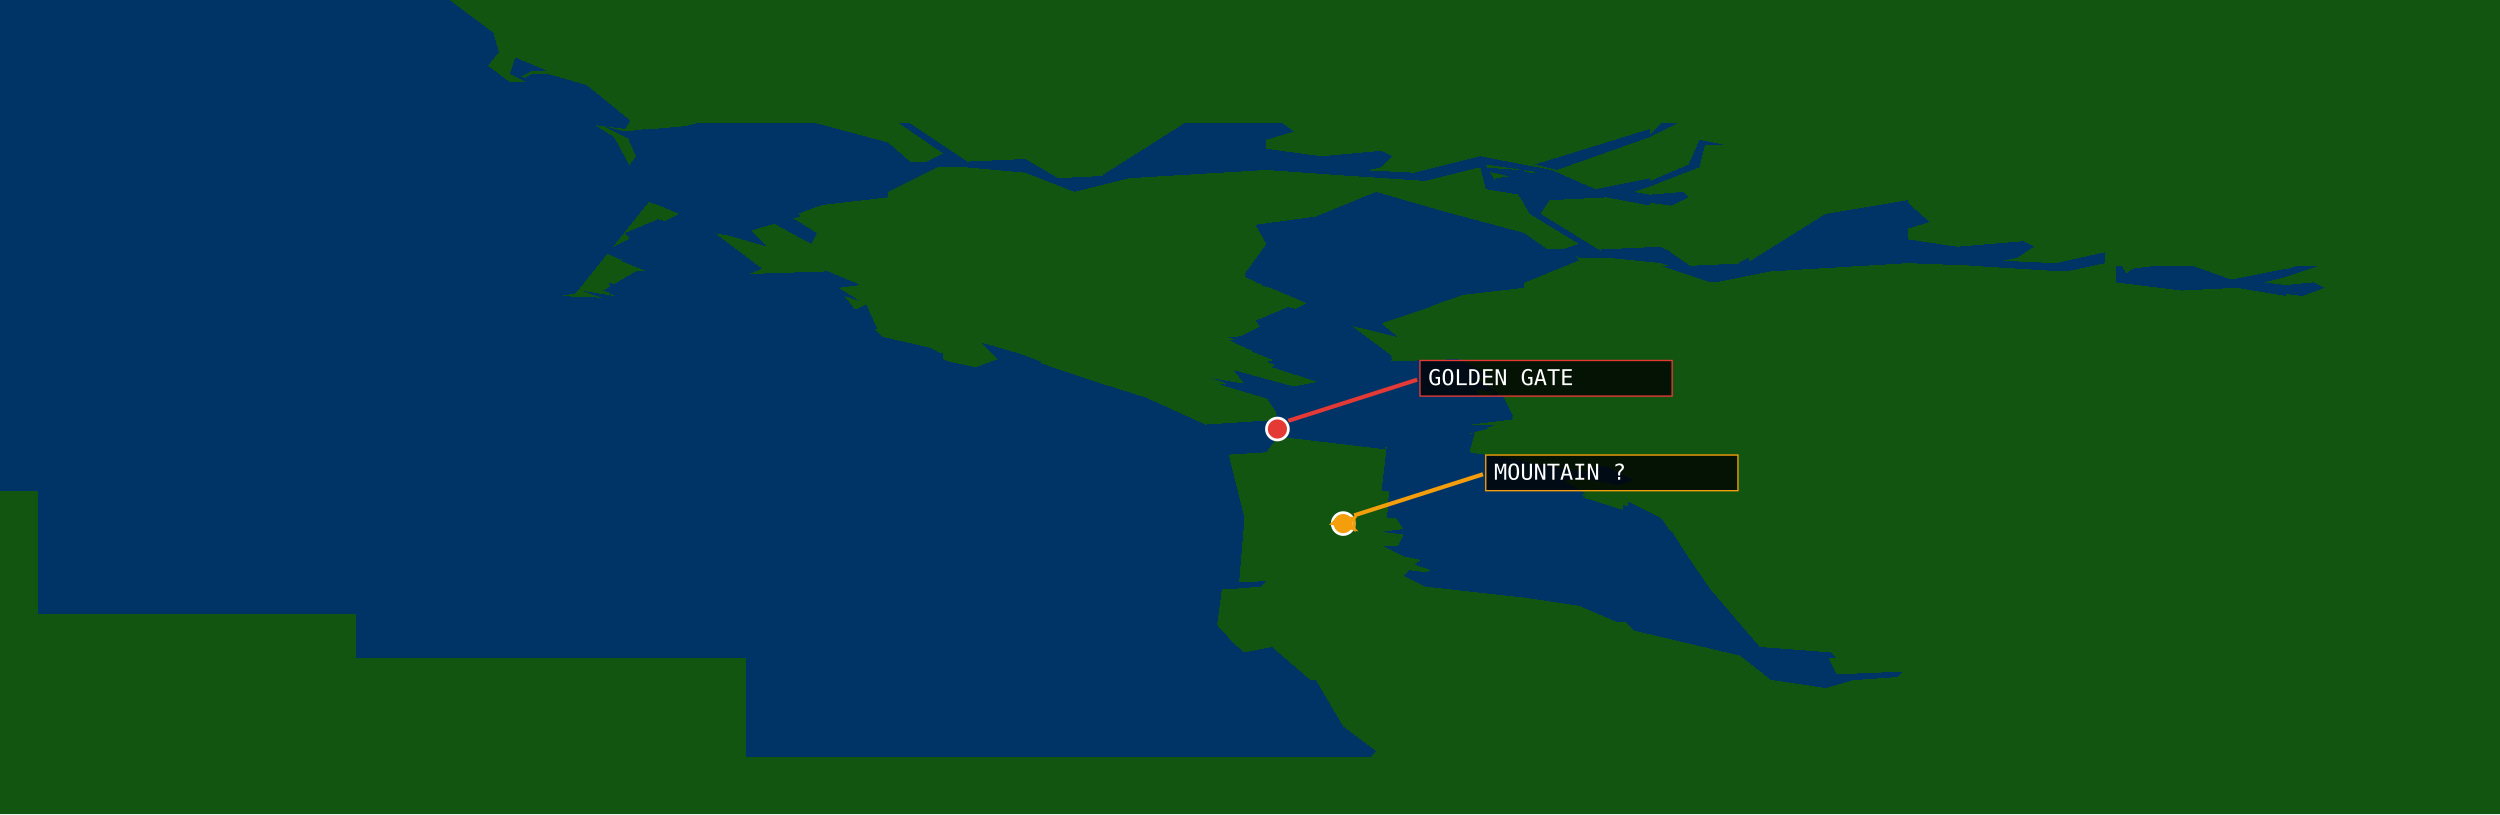
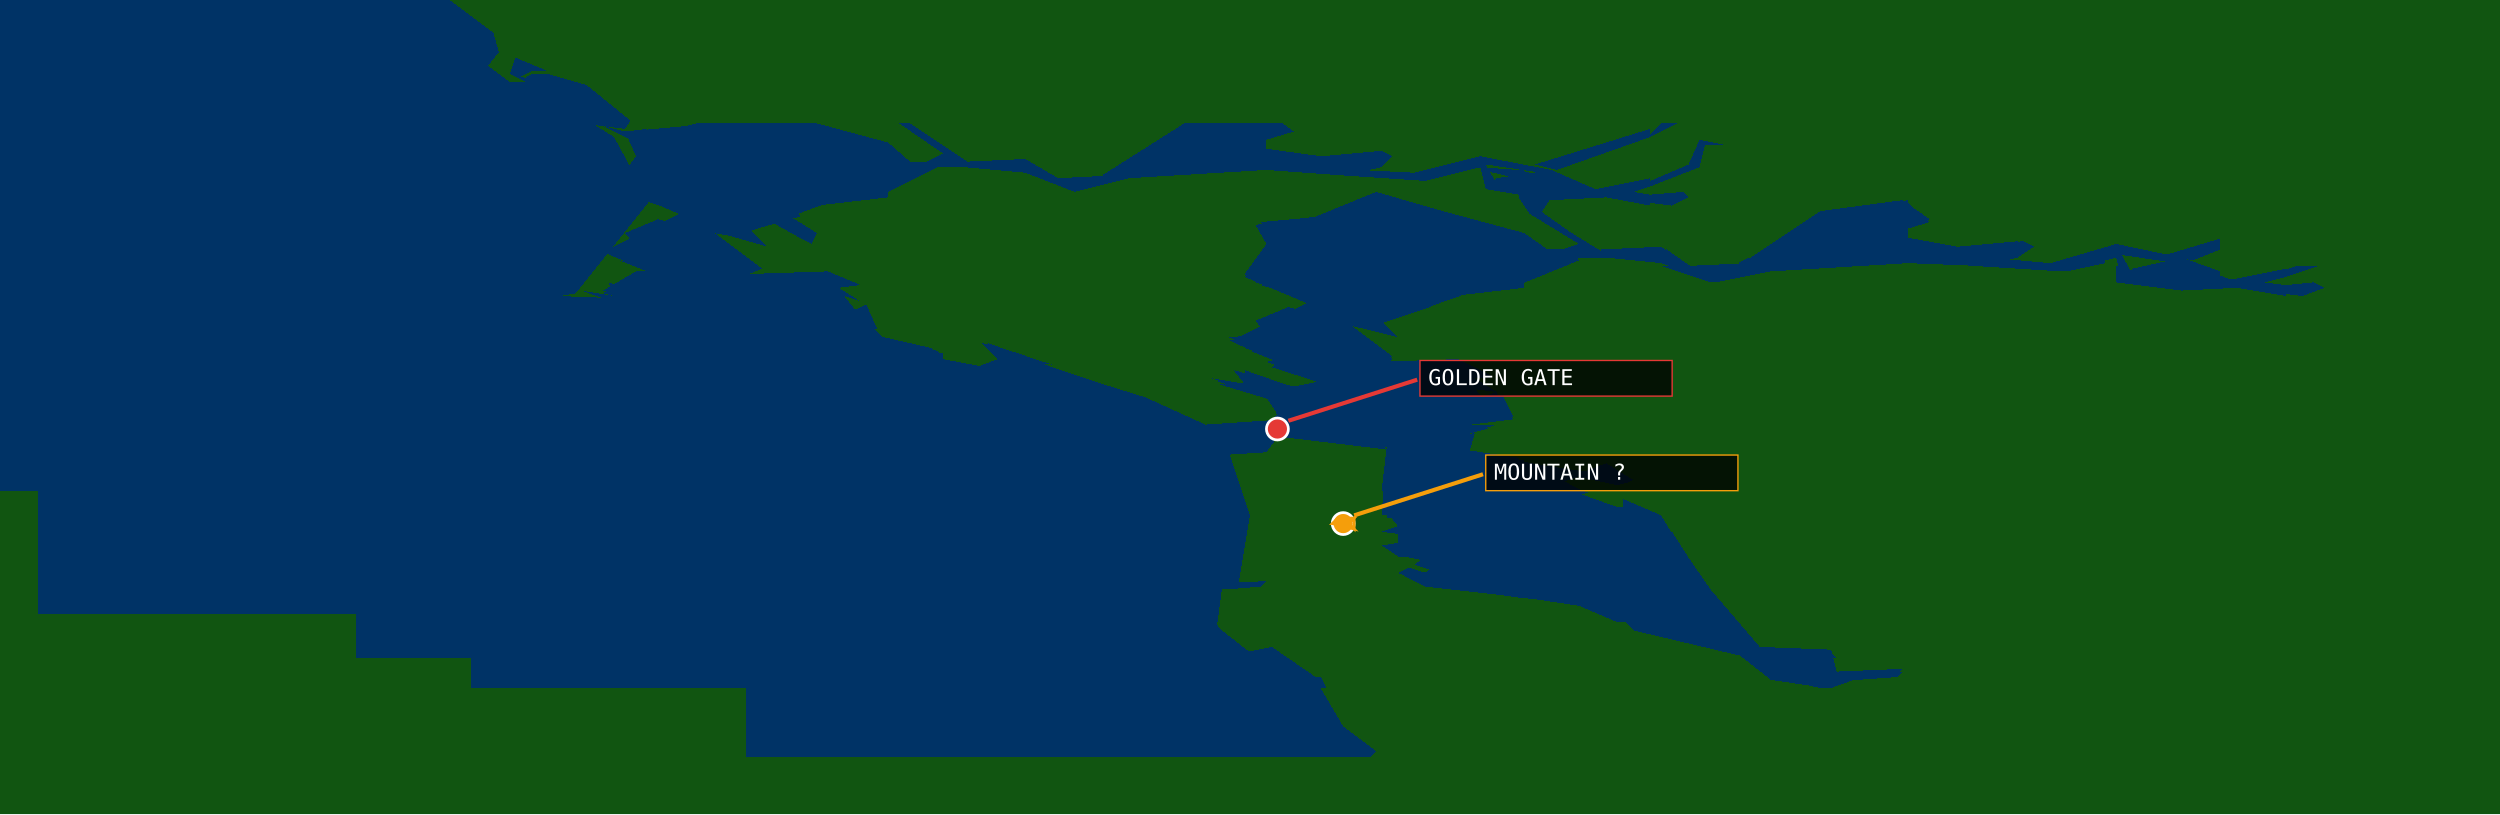
<svg xmlns="http://www.w3.org/2000/svg" width="912" height="297" viewBox="0 0 912 297" shape-rendering="crispEdges">
  <rect width="912" height="297" fill="#115511" />
  <g fill="#003366" stroke="none">
    <polygon points="138,0 228,72 194,111 234,111 238,100 438,159 446,179 0,179 0,0" />
    <polygon points="512,159 564,179 512,179" />
    <polygon points="502,72 458,103 502,117 564,95" />
    <polygon points="432,159 468,154 494,133 532,137 528,168 494,154 428,163" />
    <polygon points="480,109 450,124 484,139 508,130" />
    <polygon points="188,21 200,26 194,26 190,28 194,29 192,30 186,27" />
    <polygon points="132,11 180,12 182,19 178,24 186,30 192,30 224,50 230,61 238,68 236,71 132,71" />
    <polygon points="192,28 194,27 200,27 214,31 230,44 228,47 212,45 192,30" />
    <polygon points="220,46 228,48 236,47 236,52 246,54 240,56" />
    <polygon points="240,56 252,51 254,58 274,71 264,71" />
    <polygon points="554,62 554,71 550,69 552,65 540,61" />
    <polygon points="132,70 236,71 208,105 202,107 204,108 230,109 220,106 232,99 242,99 248,100 276,102 276,129 132,129" />
    <polygon points="248,82 246,91 254,89 246,98 254,98 256,94 258,98 266,99 242,99 232,91 240,91" />
    <polygon points="264,71 272,71 276,74 276,78" />
    <polygon points="276,102 312,114 318,122 340,127 342,129 274,129" />
    <polygon points="358,125 372,129 362,129" />
    <polygon points="276,74 280,78 284,78 284,80 288,80 298,85 294,88 276,78" />
    <polygon points="480,111 474,113 470,112 458,117 462,122 448,123 464,129 506,129 496,125" />
    <polygon points="462,89 518,103 520,111 502,117 508,122 496,118 484,116 480,111 454,100" />
    <polygon points="502,70 554,85 554,104 528,107 462,89 458,82 480,79" />
    <polygon points="132,128 276,128 276,179 132,179" />
    <polygon points="272,128 342,129 342,131 356,134 364,131 362,129 372,129 380,132 366,131 384,134 414,144 414,179 272,179" />
    <polygon points="414,144 438,155 468,153 460,164 444,165 450,179 410,179" />
    <polygon points="450,135 472,141 482,139 506,163 462,158 464,153 466,151 462,145 442,138 454,140" />
    <polygon points="454,127 506,129 502,132 532,131 542,136 536,137 544,142 536,141 484,140 462,132 466,131" />
    <polygon points="482,139 536,141 540,145 546,143 550,152 534,154 534,155 544,155 510,164 488,156" />
    <polygon points="506,162 528,159 536,158 534,165 554,168 554,179 504,179" />
    <polygon points="136,0 136,12 0,12 0,0" />
    <polygon points="164,0 180,12 136,12 134,0" />
    <polygon points="0,11 136,11 136,71 0,71" />
    <polygon points="554,62 558,63 554,69" />
    <polygon points="554,69 564,71 554,71" />
    <polygon points="0,70 136,70 136,129 0,129" />
    <polygon points="554,85 564,91 572,91 574,93 552,103" />
    <polygon points="554,71 564,71 560,78 586,93 574,93 570,91 576,89 558,78" />
    <polygon points="584,91 606,90 616,97 638,96 638,99 624,102 606,95 584,93" />
    <polygon points="634,96 638,94 638,97" />
    <polygon points="0,128 136,128 136,179 0,179" />
    <polygon points="552,168 578,172 584,170 594,174 592,176 574,173 564,176 550,176" />
    <polygon points="552,175 568,175 574,179 552,179" />
    <polygon points="14,70 208,127 220,156 202,196 238,215 14,221" />
    <polygon points="282,127 376,161 402,202 286,169" />
    <polygon points="264,45 228,71 272,85 332,63 288,45" />
    <polygon points="202,127 238,122 264,101 302,105 298,135 264,122 198,131" />
    <polygon points="250,77 220,92 256,107 278,98" />
    <polygon points="14,209 238,215 246,224 14,224" />
    <polygon points="250,79 244,81 240,80 228,85 232,90 218,91 234,97 276,97 266,93" />
    <polygon points="232,57 288,71 292,79 274,84 280,90 266,86 254,84 250,79 224,68" />
    <polygon points="298,45 324,52 324,72 298,75 232,57 228,48 250,46 254,45" />
    <polygon points="324,52 332,59 342,59 342,61 322,71" />
    <polygon points="332,45 332,45 356,61 342,61 338,59 344,56 328,45 328,45" />
    <polygon points="352,59 374,58 386,65 406,64 412,65 392,70 374,63 352,61" />
    <polygon points="402,64 432,45 434,45 462,45 462,62 412,65" />
    <polygon points="468,45 472,48 462,51 462,45" />
    <polygon points="460,54 482,57 504,55 508,57 504,61 490,64 462,62" />
    <polygon points="496,62 516,63 540,57 566,62 562,63 542,60 546,67 542,69 540,61 520,66 490,64" />
    <polygon points="566,62 582,69 602,65 602,68 596,70 602,71 602,75 586,72 566,73 542,69 546,65" />
    <polygon points="602,47 560,60 568,62 602,50" />
    <polygon points="184,112 208,123 238,120 230,132 216,132 224,155 178,155" />
    <polygon points="222,103 242,109 252,107 276,131 232,126 234,121 236,119 232,113 212,106 224,108" />
    <polygon points="226,95 276,97 272,100 302,99 314,104 306,105 314,110 308,108 254,108 234,100 236,99" />
    <polygon points="252,107 308,108 312,113 316,111 320,120 304,122 304,123 314,123 282,132 260,124" />
    <polygon points="276,130 298,126 306,126 304,133 324,135 324,155 274,155" />
    <polygon points="322,135 346,139 354,137 362,141 360,143 342,140 332,143 320,143" />
    <polygon points="322,142 336,142 348,147 344,147 344,148 358,153 360,155 320,155" />
    <polygon points="358,153 360,152 360,150 374,155 358,155" />
    <polygon points="180,154 224,155 220,179 212,179 212,195 224,205 232,203 248,215 180,215" />
    <polygon points="276,154 280,160 274,161 282,162 280,166 274,166 282,170 292,172 324,155" />
    <polygon points="290,170 286,173 292,175 290,176 284,175 282,177 290,180 324,185 324,155" />
    <polygon points="320,154 374,155 390,182 368,194 358,194 342,188 324,185" />
    <polygon points="390,182 410,203 404,206 366,197 362,192" />
    <polygon points="400,204 410,203 436,205 438,213 462,212 460,214 448,215 414,215" />
    <polygon points="44,70 80,82 90,90 110,95 112,97 42,97" />
    <polygon points="128,93 142,97 132,97" />
    <polygon points="48,45 50,45 52,45 52,47 56,47 66,52 64,55 44,45 44,45" />
    <polygon points="606,45 602,49 602,50 612,45" />
    <polygon points="620,51 616,60 602,66 602,68 620,61 622,53 630,53" />
    <polygon points="602,71 614,70 616,72 610,75 602,74" />
    <polygon points="40,96 112,97 112,99 128,102 134,99 132,97 142,97 152,100 136,99 154,102 184,112 184,155 40,155" />
    <polygon points="40,154 184,154 184,215 40,215" />
    <polygon points="40,213 184,213 184,224 40,224" />
    <polygon points="250,215 254,224 180,224 180,213" />
    <polygon points="414,215 450,214 434,218" />
    <polygon points="256,158 264,159 260,158" />
    <polygon points="264,159 262,156 260,158" />
    <polygon points="262,156 258,156 260,158" />
    <polygon points="258,156 256,158 260,158" />
    <polygon points="728,95 750,96 768,92 768,96 754,99 722,97" />
    <polygon points="134,129 278,129 278,189 134,189" />
    <polygon points="134,187 278,187 278,240 134,240" />
    <polygon points="486,191 494,193 492,191" />
    <polygon points="494,193 494,189 492,191" />
    <polygon points="494,189 488,189 492,191" />
    <polygon points="488,189 486,191 492,191" />
    <polygon points="216,61 230,72 196,112 234,112 238,101 440,159 452,189 436,229 454,240 130,240 130,61" />
    <polygon points="512,159 610,194 636,235 518,202" />
    <polygon points="504,72 460,104 504,118 566,96" />
    <polygon points="436,159 470,154 496,135 534,138 530,168 496,154 432,163" />
    <polygon points="482,110 452,125 488,140 508,131" />
    <polygon points="130,239 144,240 130,240" />
    <polygon points="278,103 314,115 322,123 344,129 344,131 276,131" />
    <polygon points="362,126 376,131 366,131" />
    <polygon points="276,74 282,78 286,78 286,80 290,80 298,85 296,89 278,78" />
    <polygon points="482,112 476,114 472,113 460,118 464,123 448,124 466,131 508,131 498,126" />
    <polygon points="464,90 518,104 522,112 504,118 510,123 498,120 484,117 482,112 456,101" />
    <polygon points="504,71 556,85 556,105 530,108 464,90 460,82 482,79" />
    <polygon points="556,85 566,92 574,92 576,95 554,104" />
    <polygon points="556,71 566,72 562,78 588,94 576,94 572,92 578,90 558,78" />
    <polygon points="586,93 608,91 618,98 640,97 646,99 626,103 606,96 586,94" />
    <polygon points="634,98 666,78 696,73 696,96 646,99" />
    <polygon points="274,129 344,131 346,132 360,135 368,132 366,131 376,131 384,134 370,132 386,135 418,145 418,189 274,189" />
    <polygon points="418,145 440,155 470,153 462,164 448,165 454,189 412,189" />
    <polygon points="452,136 472,143 484,140 506,163 464,158 466,153 468,151 464,146 446,140 456,141" />
    <polygon points="456,128 508,131 504,134 534,132 544,138 538,138 546,143 538,142 486,141 464,134 466,132" />
    <polygon points="484,140 538,142 542,146 548,144 552,152 536,154 536,155 546,155 512,164 490,156" />
    <polygon points="508,162 530,159 538,158 536,165 556,168 556,189 506,189" />
    <polygon points="554,168 578,173 586,170 596,175 594,176 576,173 566,176 552,176" />
    <polygon points="554,175 570,175 580,181 578,180 576,181 592,186 592,189 552,189" />
    <polygon points="592,186 594,185 594,183 606,189 592,189" />
    <polygon points="274,187 418,187 418,240 274,240" />
    <polygon points="414,187 454,189 452,213 446,213 444,228 454,239 464,236 468,240 414,240" />
    <polygon points="508,187 512,193 504,194 512,195 512,199 506,199 512,203 522,205 556,189" />
    <polygon points="520,203 518,206 524,208 522,209 514,208 512,210 522,214 556,218 556,189" />
    <polygon points="552,187 606,189 624,215 602,227 592,227 576,221 556,218" />
    <polygon points="624,215 642,236 636,239 598,230 596,226" />
    <polygon points="634,237 642,236 668,238 670,240 638,240" />
    <polygon points="232,61 232,61 240,68 238,72 134,72 134,61" />
    <polygon points="258,61 276,72 264,72 248,61" />
    <polygon points="556,62 556,72 552,69 554,65 540,62" />
    <polygon points="554,62 558,63 556,69" />
    <polygon points="554,69 566,72 554,72" />
    <polygon points="134,70 238,72 210,107 204,108 206,109 232,111 222,107 234,101 244,100 250,101 278,103 278,131 134,131" />
    <polygon points="250,83 248,92 256,90 248,99 256,99 258,95 258,99 268,100 244,100 234,93 242,92" />
    <polygon points="264,71 274,72 278,75 278,78" />
    <polygon points="696,74 704,81 694,84" />
    <polygon points="694,87 714,90 738,88 742,90 736,94 722,97 696,96" />
+     <polygon points="228,72 194,112 234,112 238,101 438,160 452,188 434,229 470,247 358,251 172,251 172,72" />
+     <polygon points="512,160 608,194 634,234 516,201" />
+     <polygon points="502,72 460,103 502,117 564,95 502,72" />
+     <polygon points="434,160 470,154 494,134 534,138 530,168 494,154 430,162" />
+     <polygon points="482,110 452,125 486,139 506,130" />
+     <polygon points="172,240 470,247 472,251 172,251" />
+     <polygon points="276,102 312,114 320,123 342,128 344,130 274,130" />
+     <polygon points="360,125 374,130 364,130" />
+     <polygon points="276,74 280,78 284,78 284,80 288,79 298,85 296,88 276,77" />
+     <polygon points="482,111 476,114 472,113 460,118 464,123 450,124 466,130 506,130 496,126" />
+     <polygon points="464,89 518,103 522,112 504,117 510,123 496,119 486,117 482,111 456,100" />
+     <polygon points="508,72 554,85 554,104 528,108 464,89 460,81 482,79 498,72" />
+     <polygon points="554,85 564,91 574,91 574,94 552,104" />
+     <polygon points="564,72 562,77 586,94 574,94 570,91 576,89 558,78 554,72" />
+     <polygon points="584,92 606,90 616,97 638,97 644,98 624,103 606,95 584,93" />
+     <polygon points="634,97 664,77 694,73 694,95 644,98" />
+     <polygon points="272,128 344,130 344,131 360,134 366,132 364,130 374,130 384,133 368,132 386,135 416,145 416,188 272,188" />
+     <polygon points="416,145 440,156 470,153 462,163 448,164 456,188 410,188" />
+     <polygon points="454,135 474,142 484,139 506,162 464,159 466,153 468,151 464,146 444,139 456,140" />
+     <polygon points="458,127 506,130 502,133 532,132 544,137 536,138 544,142 538,141 486,140 466,133 468,131" />
+     <polygon points="484,139 538,141 540,145 546,144 550,153 534,154 534,155 544,155 510,163 490,157" />
+     <polygon points="506,161 528,159 536,159 534,164 554,167 554,188 504,188" />
+     <polygon points="552,168 578,172 586,169 594,174 592,176 574,173 564,176 550,175" />
+     <polygon points="552,175 568,175 580,180 576,180 576,180 590,185 592,188 550,188" />
+     <polygon points="590,185 592,185 592,182 606,188 590,188" />
+     <polygon points="272,186 416,186 416,247 272,247" />
+     <polygon points="412,186 456,188 452,212 444,212 442,227 456,238 464,236 480,247 412,247" />
+     <polygon points="506,187 510,192 504,194 510,194 510,198 504,199 510,203 522,204 554,188" />
+     <polygon points="520,203 516,206 522,207 520,209 514,207 510,209 520,213 554,218 554,188" />
+     <polygon points="550,186 606,188 622,215 600,226 590,226 574,220 554,218" />
+     <polygon points="622,215 642,236 636,238 598,230 594,225" />
+     <polygon points="632,237 642,236 668,237 670,245 694,244 692,246 680,247 646,247" />
+     <polygon points="236,72 208,106 202,107 204,109 232,110 220,107 232,100 242,99 248,100 276,102 276,130 172,130 172,72" />
+     <polygon points="248,82 246,91 254,89 246,99 254,99 256,94 258,99 266,100 244,100 232,92 240,92" />
+     <polygon points="274,72 276,74 276,77 266,72" />
+     <polygon points="694,73 704,80 694,83" />
+     <polygon points="692,86 714,90 736,88 740,90 736,93 720,97 694,95" />
+     <polygon points="726,94 748,96 772,89 796,94 794,96 774,93 778,100 774,102 772,94 752,99 720,97" />
+     <polygon points="796,94 810,99 810,105 796,105 774,102 778,98" />
+     <polygon points="810,87 790,93 800,95 810,91" />
+     <polygon points="172,128 276,128 276,188 172,188" />
+     <polygon points="172,186 276,186 276,247 172,247" />
+     <polygon points="172,245 276,245 276,251 172,251" />
+     <polygon points="272,245 416,245 416,251 272,251" />
+     <polygon points="482,247 484,251 412,251 412,245" />
+     <polygon points="646,247 682,246 668,251 664,251" />
+     <polygon points="486,191 494,192 490,190" />
+     <polygon points="494,192 492,189 490,190" />
+     <polygon points="492,189 488,189 490,190" />
+     <polygon points="488,189 486,191 490,190" />
    <polygon points="272,111 438,160 450,189 434,230 468,248 272,253" />
    <polygon points="512,160 606,194 634,235 516,202" />
    <polygon points="470,97 460,104 504,118 564,97" />
    <polygon points="434,160 468,155 496,134 534,138 530,170 496,155 430,164" />
    <polygon points="482,111 450,125 486,140 508,131" />
    <polygon points="272,243 468,248 496,276 496,276 272,276" />
    <polygon points="480,112 476,114 470,113 460,118 464,123 448,124 466,131 508,131 496,126" />
    <polygon points="488,97 518,104 522,112 504,118 510,123 496,119 484,117 480,112 454,101 458,97" />
    <polygon points="556,97 556,105 530,108 486,97" />
    <polygon points="570,97 554,104 554,97" />
    <polygon points="614,97 616,98 636,97 644,98 624,103 606,97" />
    <polygon points="632,98 634,97 676,97 644,98" />
    <polygon points="722,97 720,97 710,97" />
    <polygon points="774,97 776,100 772,103 772,97 762,97 752,99 720,97 722,97" />
    <polygon points="800,97 814,102 834,98 834,101 826,103 834,104 834,108 816,105 796,106 772,103 778,98 786,97" />
    <polygon points="416,145 438,156 470,154 462,165 446,166 454,189 408,189" />
    <polygon points="452,136 472,143 484,140 506,164 464,159 464,154 466,152 464,146 444,140 454,141" />
    <polygon points="456,128 508,131 504,134 534,132 544,137 536,138 546,143 538,142 486,141 464,134 466,132" />
    <polygon points="484,140 538,142 542,146 546,144 552,153 536,155 536,156 544,156 512,165 490,157" />
    <polygon points="508,163 530,160 538,159 534,166 556,169 556,189 506,189" />
    <polygon points="554,169 578,173 586,171 594,176 590,177 576,174 566,177 552,177" />
    <polygon points="554,176 568,176 580,182 578,181 576,182 590,186 590,189 552,189" />
    <polygon points="590,186 592,186 592,184 604,189 590,189" />
    <polygon points="412,187 454,189 450,213 442,213 442,228 454,238 464,236 478,248 412,248" />
    <polygon points="508,187 512,193 504,194 512,195 510,199 504,199 512,203 522,205 556,189" />
    <polygon points="520,203 516,206 522,208 520,209 514,208 512,210 520,214 556,218 556,189" />
    <polygon points="552,187 604,189 620,215 600,227 590,227 576,221 556,218" />
    <polygon points="620,215 640,236 634,239 596,230 592,226" />
    <polygon points="632,237 640,236 666,238 670,246 694,245 692,247 678,248 646,248" />
    <polygon points="276,103 312,115 320,123 342,128 342,131 274,131" />
    <polygon points="360,126 374,131 364,131" />
    <polygon points="838,97 832,99 834,101 846,97" />
    <polygon points="834,104 844,103 848,105 840,108 832,107" />
    <polygon points="272,129 342,131 342,132 358,135 364,132 364,131 374,131 382,134 368,132 384,135 416,145 416,189 272,189" />
    <polygon points="272,187 416,187 416,248 272,248" />
    <polygon points="272,246 416,246 416,276 272,276" />
    <polygon points="480,248 490,265 502,274 500,276 412,276 412,246" />
    <polygon points="646,248 680,247 666,251" />
    <polygon points="486,191 494,192 492,191" />
    <polygon points="494,192 494,189 492,191" />
    <polygon points="494,189 488,189 492,191" />
    <polygon points="488,189 486,191 492,191" />
  </g>
  <g shape-rendering="geometricPrecision" font-family="monospace">
    <line x1="466" y1="153" x2="466" y2="157" stroke="#880000" stroke-width="2" />
    <line x1="466" y1="160" x2="466" y2="156" stroke="#880000" stroke-width="2" />
    <circle cx="466" cy="156.5" r="4" fill="#e53935" stroke="#fff" stroke-width="1" />
    <path d="M 470 153.5 L 517 138.5" stroke="#e53935" stroke-width="1.5" />
    <rect x="518" y="131.5" width="92" height="13" fill="#000" fill-opacity=".78" stroke="#e53935" stroke-width=".5" />
    <text x="521" y="140.5" fill="#fff" font-size="8">GOLDEN GATE</text>
    <circle cx="490" cy="191" r="4" fill="#f59e0b" stroke="#fff" stroke-width="1" />
    <path d="M 494 188 L 541 173" stroke="#f59e0b" stroke-width="1.5" />
    <rect x="542" y="166" width="92" height="13" fill="#000" fill-opacity=".78" stroke="#f59e0b" stroke-width=".5" />
    <text x="545" y="175" fill="#fff" font-size="8">MOUNTAIN ?</text>
    <polygon points="486,191 494,193 492,191" fill="none" stroke="#f59e0b" stroke-width="1" />
    <polygon points="494,193 494,189 492,191" fill="none" stroke="#f59e0b" stroke-width="1" />
    <polygon points="494,189 488,189 492,191" fill="none" stroke="#f59e0b" stroke-width="1" />
    <polygon points="488,189 486,191 492,191" fill="none" stroke="#f59e0b" stroke-width="1" />
  </g>
</svg>
